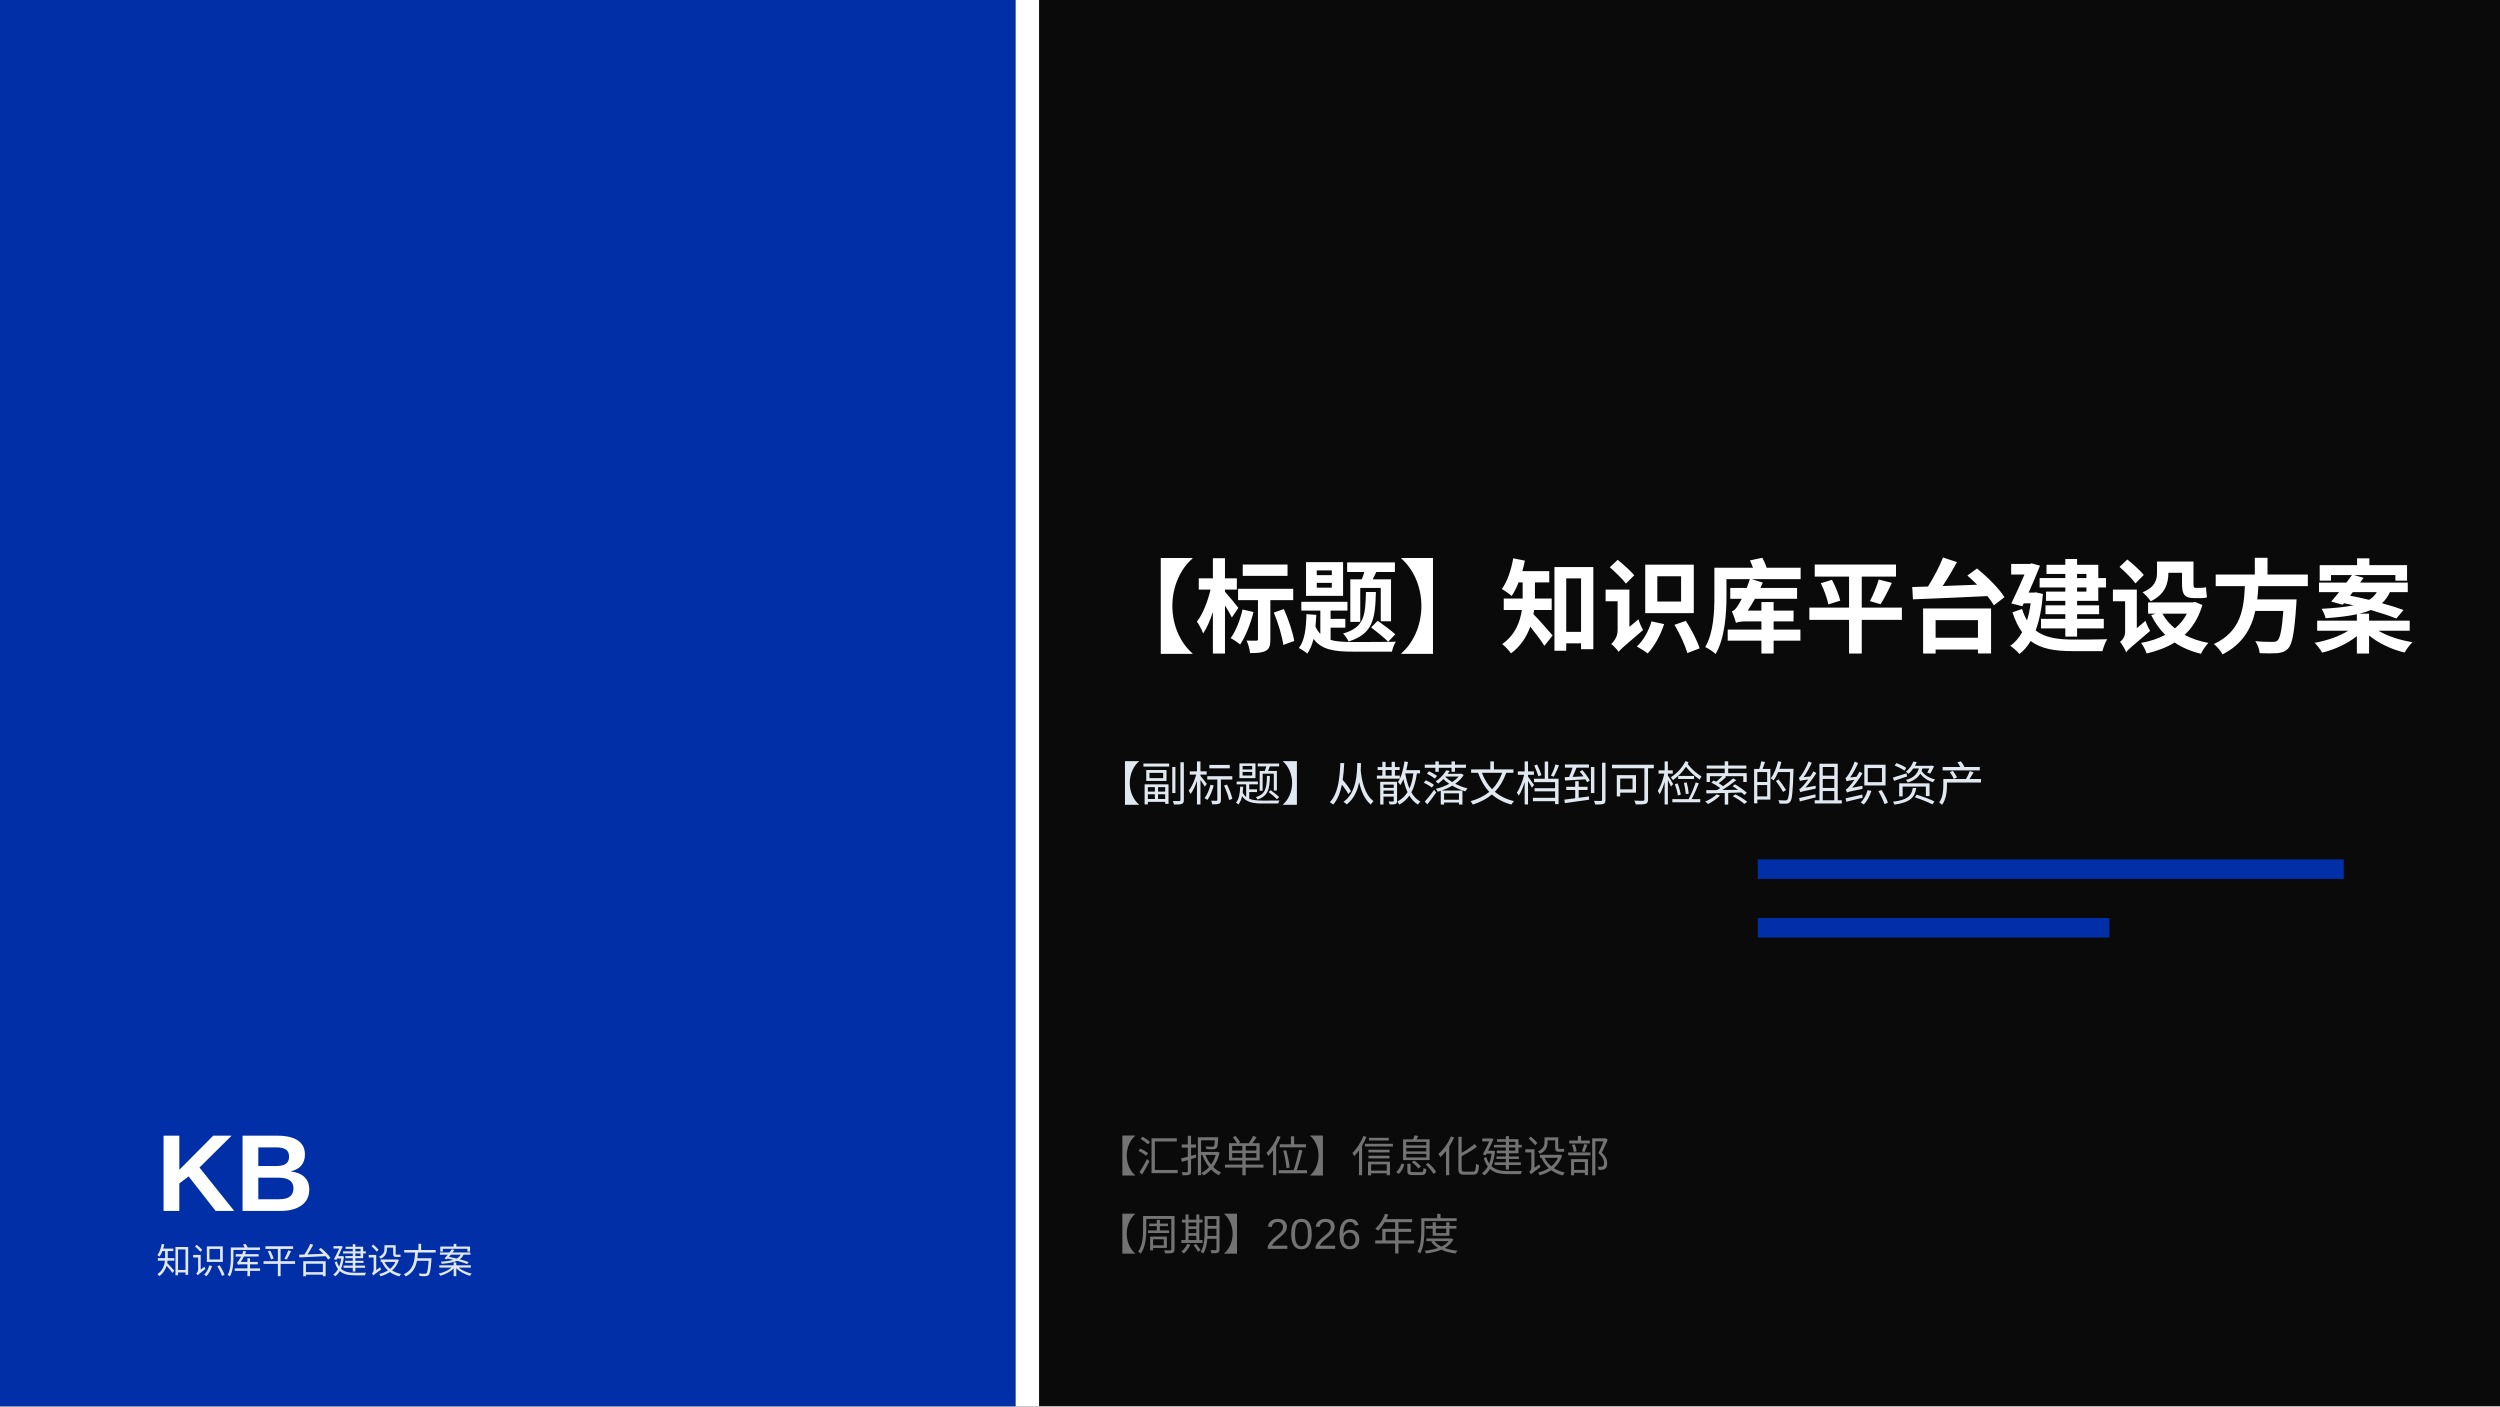
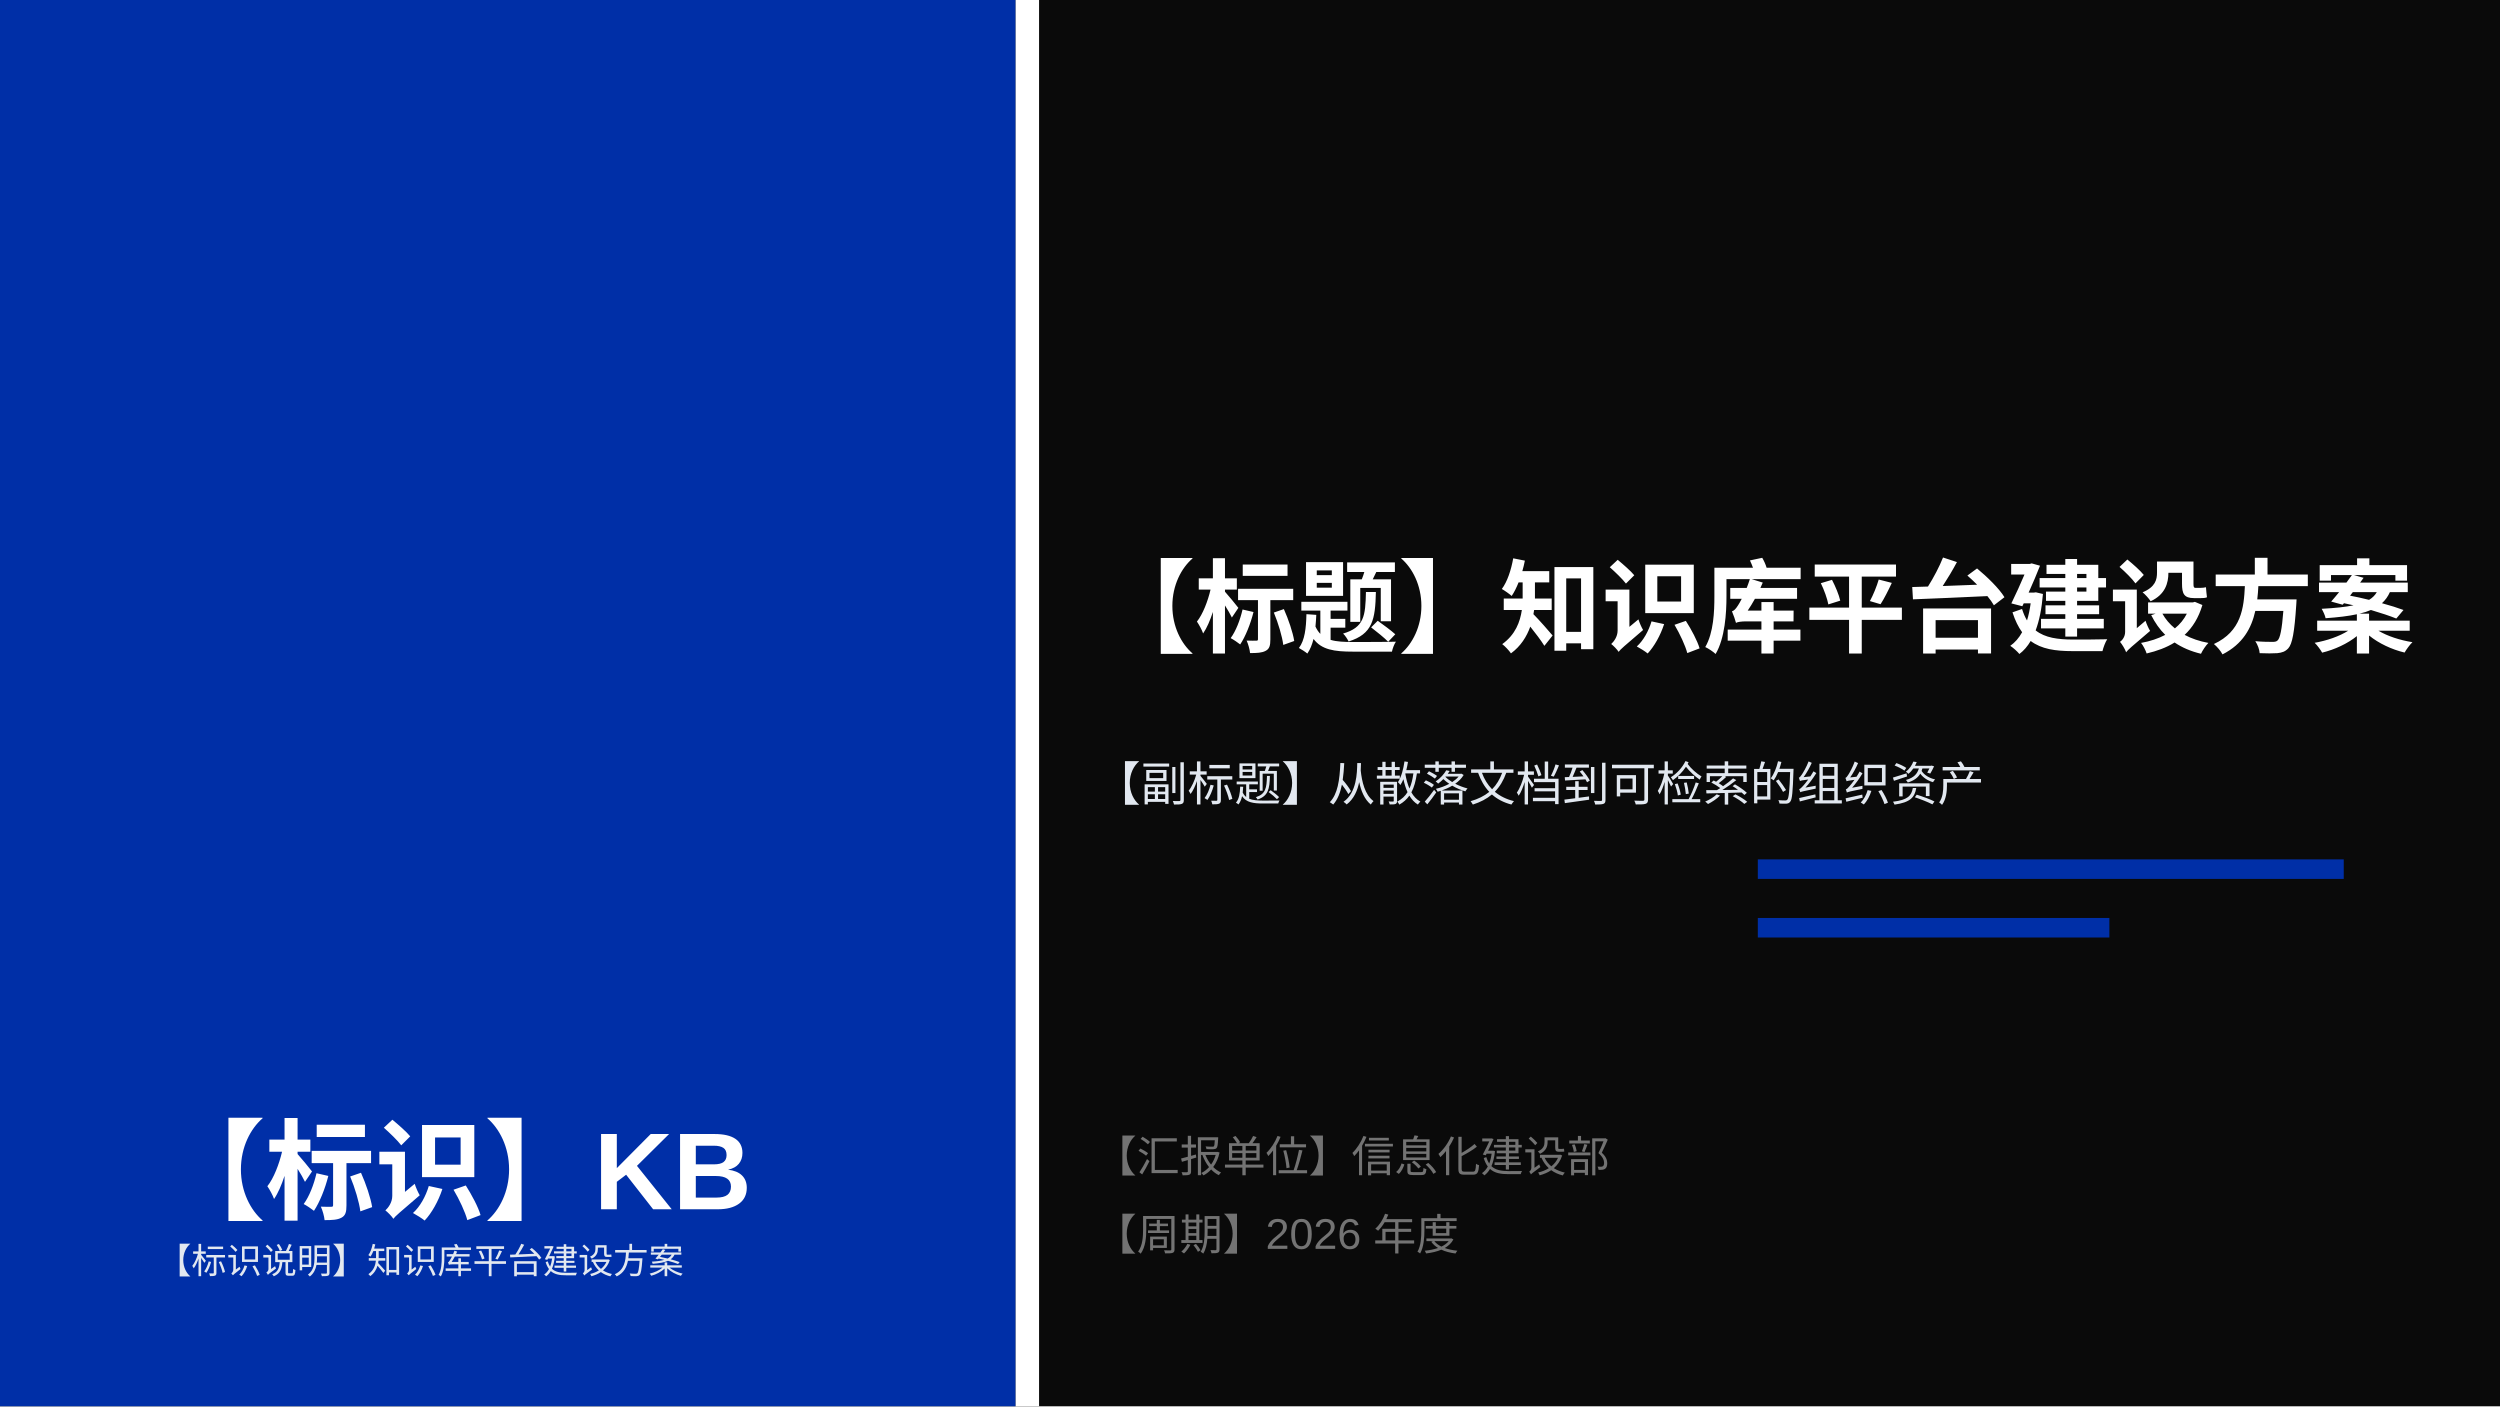
<svg xmlns="http://www.w3.org/2000/svg" viewBox="0 0 1280 720" width="1280" height="720" data-pptx-page-role="cover" font-family="Microsoft YaHei, Arial, sans-serif">
  <g id="page-bg" data-pptx-bounds="0 0 1280 720">
    <rect width="1280" height="720" fill="#0A0A0A" />
  </g>
  <g id="bold-geometry" data-pptx-bounds="0 0 1280 720">
    <rect x="0" y="0" width="520" height="720" fill="#002FA7" />
    <rect x="520" y="0" width="12" height="720" fill="#FFFFFF" />
    <rect x="900" y="440" width="300" height="10" fill="#002FA7" />
    <rect x="900" y="470" width="180" height="10" fill="#002FA7" />
  </g>
  <g id="bold-title" data-pptx-bounds="560 220 680 260">
    <text x="560" y="330" font-size="52" font-weight="700" fill="#FFFFFF">【标题】知识库平台建设方案</text>
    <text x="560" y="410" font-size="24" fill="#E2E8F0">【副标题】从散落文档到可检索的组织资产</text>
  </g>
  <g id="bold-meta" data-pptx-bounds="560 560 680 100">
    <text x="560" y="600" font-size="22" fill="#737373">
      <tspan x="560" dy="0">【汇报单位】信息化建设部</tspan>
      <tspan x="560" dy="40">【周期】2026 年度</tspan>
    </text>
  </g>
  <g id="bold-mark" data-pptx-bounds="80 560 360 100">
-     <text x="80" y="620" font-size="56" font-weight="700" fill="#FFFFFF">KB</text>
-     <text x="80" y="652" font-size="18" fill="#E2E8F0">知识库平台建设方案</text>
+     <text x="80" y="620" font-size="56" font-weight="700" fill="#FFFFFF">【标识】KB</text>
+     <text x="80" y="652" font-size="18" fill="#E2E8F0">【标识说明】知识库平台建设方案</text>
  </g>
</svg>
